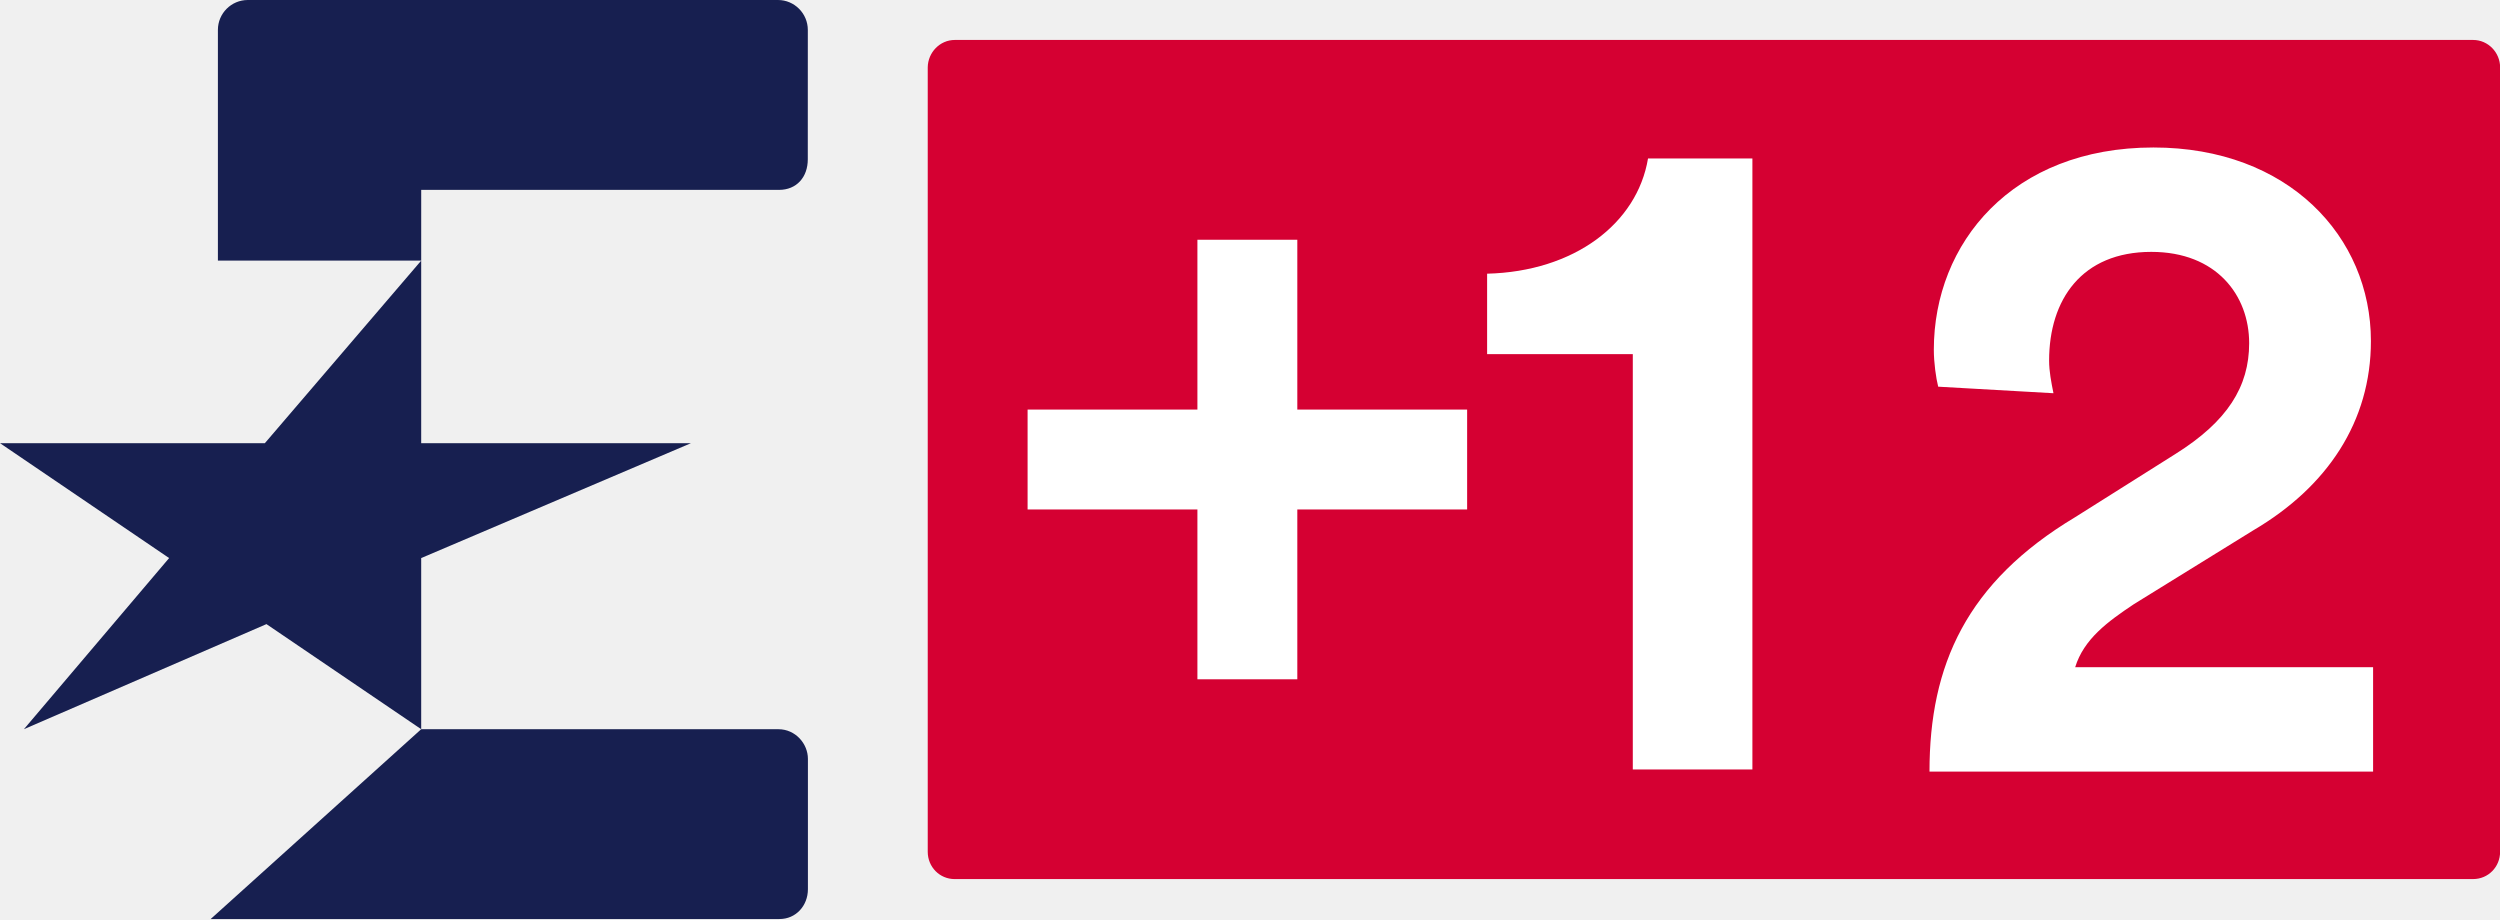
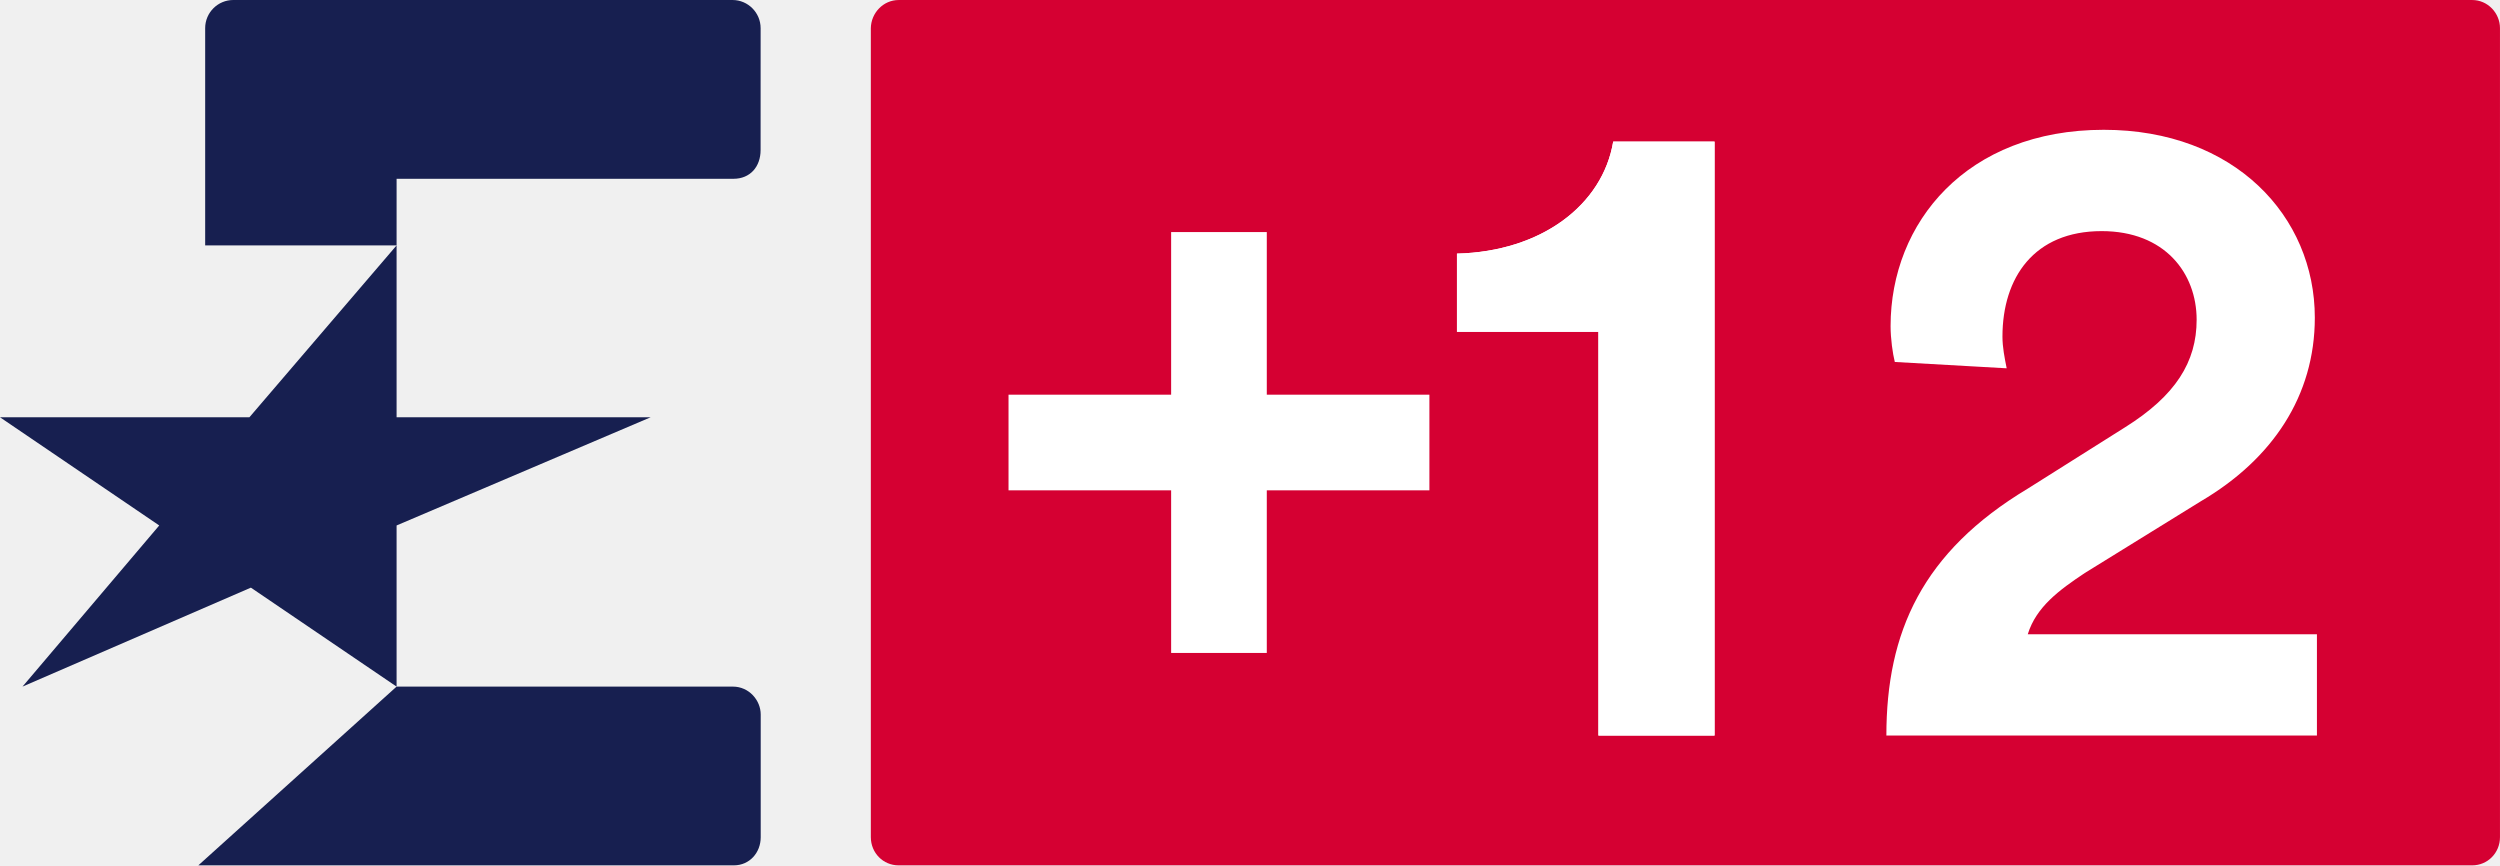
- <svg xmlns="http://www.w3.org/2000/svg" id="Layer_1" width="125.13" height="46" enable-background="new 0 0 1000 611.2" version="1.1" viewBox="0 0 125.13 46" xml:space="preserve">
-   <path id="path36-1-0" d="m123.78 44h-75.996c-0.752 0-1.349-0.605-1.349-1.368l1e-4 -39.263c0.01-0.737 0.601-1.369 1.355-1.369h75.996c0.752 0 1.349 0.632 1.349 1.368v39.263c0 0.763-0.597 1.368-1.349 1.368" fill="#d50032" stroke-width=".667" />
-   <g id="g863-1-9-8" transform="matrix(.076009 0 0 .076009 0 -.45704)" fill="#171f50">
+ <svg xmlns="http://www.w3.org/2000/svg" id="Layer_1" width="635.58" height="220" enable-background="new 0 0 1000 611.2" version="1.1" viewBox="0 0 635.58 220" xml:space="preserve">
+   <path id="path36-1-0" d="m628.48 220h-400.02c-3.941 0-7.066-3.17-7.066-7.168l5.3e-4 -205.66c0.052-3.861 3.146-7.169 7.095-7.169h400.02c3.94 0 7.065 3.308 7.065 7.168v205.66c0 3.998-3.125 7.168-7.065 7.168" fill="#d50032" stroke-width="3.495" />
+   <g id="g863-1-9-8" transform="matrix(.36352 0 0 .36352 0 -2.1859)" fill="#171f50">
    <path id="path2-1-9-9" d="m277.36 177.64h-133.87v-151.97c0-10.824 8.833-19.657 19.657-19.657h349.15c10.845 0 19.656 8.876 19.656 19.721l-0.021 85.187c0 11.711-7.317 20.133-18.964 20.133h-235.6z" />
    <path id="path4-8-1-0" d="m513.02 611.2h-374.3l138.64-125h235.19c11.301 0 19.462 9.569 19.462 19.505v85.836c0 10.846-7.858 19.656-18.682 19.656" />
-     <path id="polygon6-4-3-0" d="m0 297.84 111.36 75.66-95.622 112.7 159.72-69.21 101.9 69.21v-112.7l177.67-75.66h-177.67v-120.2l-102.94 120.2z" />
+     <polygon id="polygon6-4-3-0" points="174.42 297.84 0 297.84 111.36 373.5 15.738 486.2 175.46 416.99 277.36 486.2 277.36 373.5 455.03 297.84 277.36 297.84 277.36 177.64" />
  </g>
-   <path id="path9-9-6-1" d="m59.933 12v8.5h-8.5v5h8.5v8.5h5v-8.5h8.5v-5h-8.5v-8.5z" fill="#fff" stroke-width="1.077" />
-   <path id="path17-8" d="m81.725 38.514v-20.788h-7.292v-4.027c4.354-0.109 7.51-2.503 8.054-5.769h5.224v30.584z" fill="#fff" stroke-width=".539" />
-   <path id="path19-4" d="m97.01 19.354c-0.109-0.435-0.218-1.197-0.218-1.85 0-5.333 3.918-10.122 10.993-10.122 6.748 0 10.884 4.462 10.884 9.687 0 4.027-2.177 7.292-5.877 9.469l-5.986 3.701c-1.306 0.871-2.503 1.741-2.939 3.156h14.911v5.224h-22.203c0-5.333 1.85-9.469 7.292-12.734l5.007-3.156c2.612-1.633 3.701-3.374 3.701-5.551 0-2.394-1.633-4.571-4.898-4.571-3.483 0-5.115 2.394-5.115 5.442 0 0.544 0.109 1.088 0.218 1.633z" fill="#fff" stroke-width=".539" />
+   <path id="path9-9-6" d="m297.74 59v41.341h-41.341v24.318h41.341v41.341h24.318v-41.341h41.341v-24.318h-41.341v-41.341z" fill="#fff" stroke-width="5.238" />
+   <path id="path17" d="m406.37 187v-102.64h-35.966v-19.882c21.472-0.537 37.039-12.359 39.723-28.48h25.767v151z" fill="#fff" stroke-width="2.657" />
+   <path id="path17-5" d="m406.37 187v-102.64h-35.966v-19.882c21.472-0.537 37.039-12.359 39.723-28.48h25.767v151z" fill="#fff" stroke-width="2.657" />
+   <path id="path19-4" d="m481.72 92.024c-0.537-2.146-1.073-5.902-1.073-9.122 0-26.292 19.317-49.902 54.196-49.902 33.268 0 53.658 22 53.658 47.756 0 19.854-10.732 35.951-28.976 46.683l-29.512 18.244c-6.439 4.293-12.341 8.585-14.488 15.561h73.512v25.756h-109.46c0-26.292 9.122-46.683 35.951-62.779l24.683-15.561c12.878-8.049 18.244-16.634 18.244-27.366 0-11.805-8.049-22.537-24.146-22.537-17.171 0-25.22 11.805-25.22 26.829 0 2.683 0.537 5.366 1.073 8.049z" fill="#fff" stroke-width="2.656" />
</svg>
